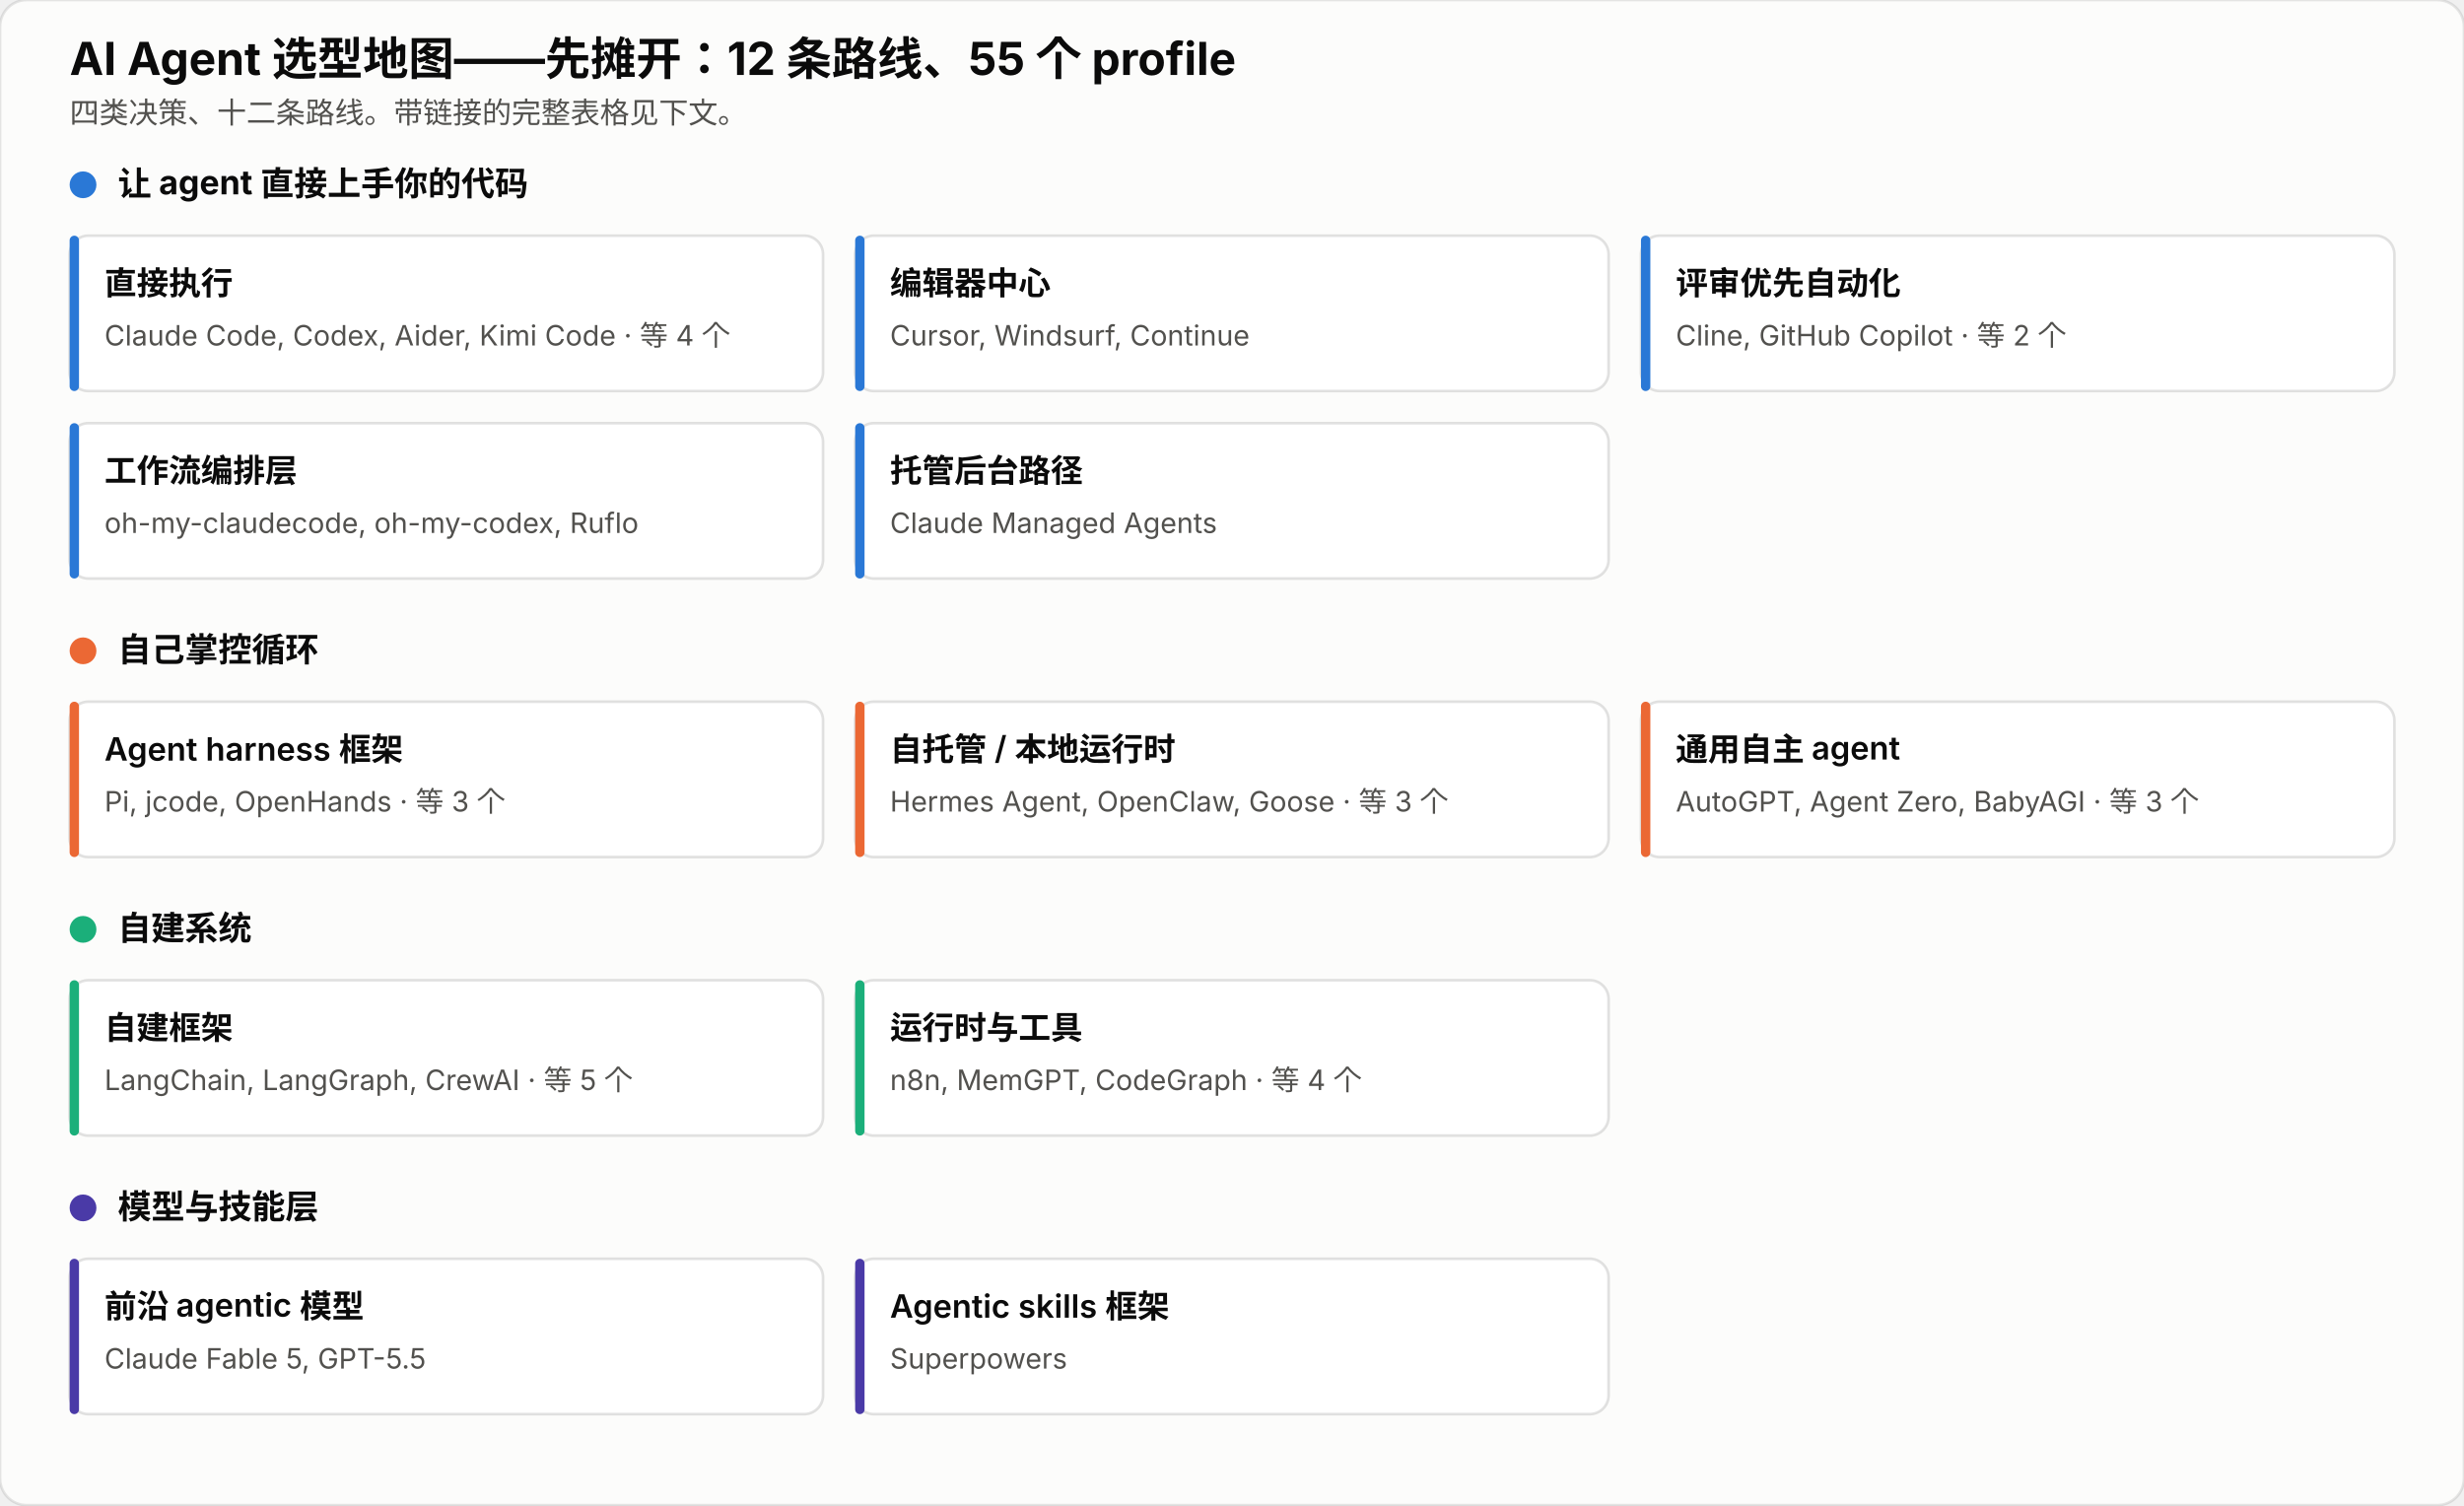
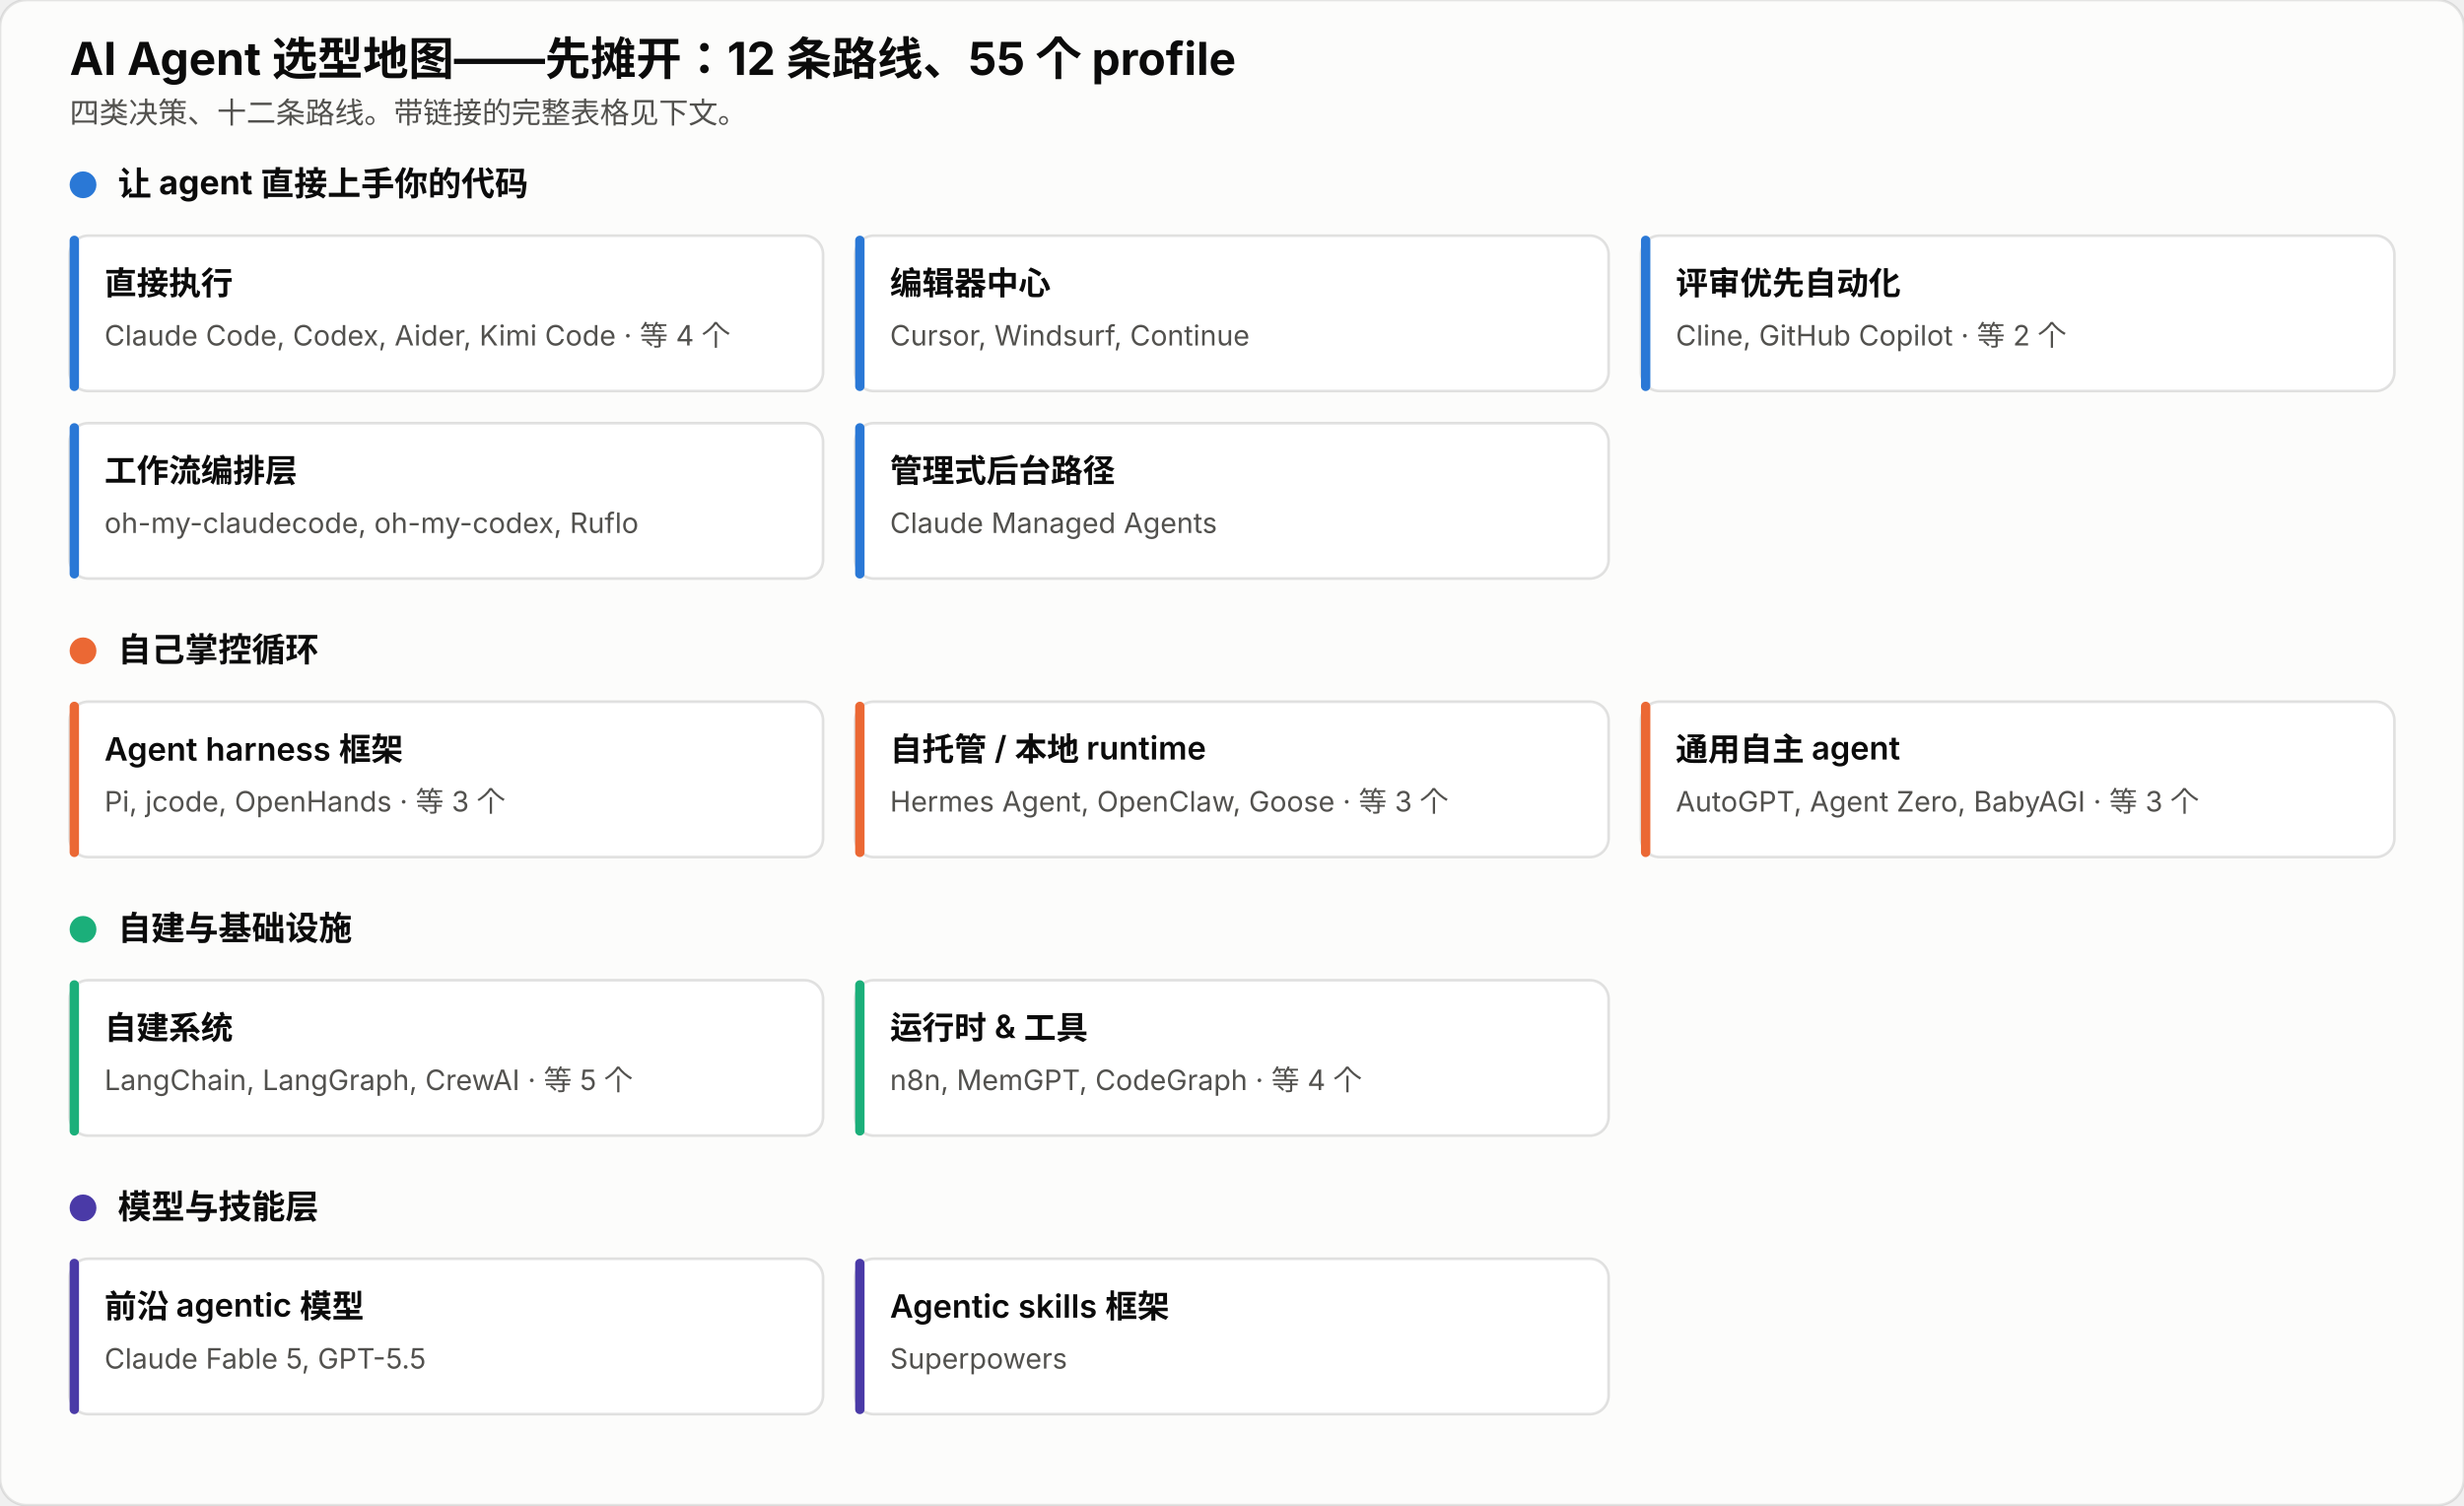
<svg xmlns="http://www.w3.org/2000/svg" width="920" height="562" viewBox="0 0 920 562" font-family="system-ui, -apple-system, sans-serif">
  <rect width="920" height="562" rx="10" fill="#fcfcfb" stroke="rgba(11,11,11,0.10)" />
  <text x="26" y="28" font-size="17" font-weight="700" fill="#0b0b0b">AI Agent 选型地图——先摊开：12 条路线、55 个 profile</text>
  <text x="26" y="46" font-size="11" fill="#52514e">四类决策、十二条路线。带链接的完整表格见下文。</text>
  <circle cx="31" cy="69" r="5" fill="#2a78d6" />
  <text x="44" y="73" font-size="12.5" font-weight="700" fill="#0b0b0b">让 agent 直接上手你的代码</text>
  <rect x="26.0" y="88.0" width="281.3" height="58" rx="7" fill="#ffffff" stroke="rgba(11,11,11,0.12)" />
  <rect x="26.0" y="88.0" width="3.5" height="58" rx="1.75" fill="#2a78d6" />
  <text x="39.0" y="110.0" font-size="12" font-weight="600" fill="#0b0b0b">直接执行</text>
  <text x="39.0" y="129.0" font-size="10.5" fill="#52514e">Claude Code, Codex, Aider, Kimi Code · 等 4 个</text>
  <rect x="319.3" y="88.0" width="281.3" height="58" rx="7" fill="#ffffff" stroke="rgba(11,11,11,0.12)" />
  <rect x="319.3" y="88.0" width="3.5" height="58" rx="1.75" fill="#2a78d6" />
  <text x="332.3" y="110.0" font-size="12" font-weight="600" fill="#0b0b0b">编辑器中心</text>
  <text x="332.3" y="129.0" font-size="10.5" fill="#52514e">Cursor, Windsurf, Continue</text>
  <rect x="612.7" y="88.0" width="281.3" height="58" rx="7" fill="#ffffff" stroke="rgba(11,11,11,0.12)" />
  <rect x="612.7" y="88.0" width="3.5" height="58" rx="1.75" fill="#2a78d6" />
  <text x="625.7" y="110.0" font-size="12" font-weight="600" fill="#0b0b0b">评审优先自动化</text>
  <text x="625.7" y="129.0" font-size="10.5" fill="#52514e">Cline, GitHub Copilot · 等 2 个</text>
  <rect x="26.0" y="158.0" width="281.3" height="58" rx="7" fill="#ffffff" stroke="rgba(11,11,11,0.12)" />
  <rect x="26.0" y="158.0" width="3.5" height="58" rx="1.75" fill="#2a78d6" />
  <text x="39.0" y="180.0" font-size="12" font-weight="600" fill="#0b0b0b">工作流编排层</text>
  <text x="39.0" y="199.0" font-size="10.5" fill="#52514e">oh-my-claudecode, oh-my-codex, Ruflo</text>
  <rect x="319.3" y="158.0" width="281.3" height="58" rx="7" fill="#ffffff" stroke="rgba(11,11,11,0.12)" />
  <rect x="319.3" y="158.0" width="3.5" height="58" rx="1.75" fill="#2a78d6" />
-   <text x="332.3" y="180.0" font-size="12" font-weight="600" fill="#0b0b0b">托管后台路径</text>
+   <text x="332.3" y="180.0" font-size="12" font-weight="600" fill="#0b0b0b">管理式后台路径</text>
  <text x="332.3" y="199.0" font-size="10.5" fill="#52514e">Claude Managed Agents</text>
  <circle cx="31" cy="243" r="5" fill="#eb6834" />
  <text x="44" y="247" font-size="12.5" font-weight="700" fill="#0b0b0b">自己掌控循环</text>
  <rect x="26.0" y="262.0" width="281.3" height="58" rx="7" fill="#ffffff" stroke="rgba(11,11,11,0.12)" />
  <rect x="26.0" y="262.0" width="3.5" height="58" rx="1.75" fill="#eb6834" />
  <text x="39.0" y="284.0" font-size="12" font-weight="600" fill="#0b0b0b">Agent harness 框架</text>
  <text x="39.0" y="303.0" font-size="10.5" fill="#52514e">Pi, jcode, OpenHands · 等 3 个</text>
  <rect x="319.3" y="262.0" width="281.3" height="58" rx="7" fill="#ffffff" stroke="rgba(11,11,11,0.12)" />
  <rect x="319.3" y="262.0" width="3.5" height="58" rx="1.75" fill="#eb6834" />
-   <text x="332.3" y="284.0" font-size="12" font-weight="600" fill="#0b0b0b">自托管 / 本地运行时</text>
+   <text x="332.3" y="284.0" font-size="12" font-weight="600" fill="#0b0b0b">自托管 / 本地 runtime</text>
  <text x="332.3" y="303.0" font-size="10.5" fill="#52514e">Hermes Agent, OpenClaw, Goose · 等 3 个</text>
  <rect x="612.7" y="262.0" width="281.3" height="58" rx="7" fill="#ffffff" stroke="rgba(11,11,11,0.12)" />
  <rect x="612.7" y="262.0" width="3.5" height="58" rx="1.75" fill="#eb6834" />
  <text x="625.7" y="284.0" font-size="12" font-weight="600" fill="#0b0b0b">通用自主 agent</text>
  <text x="625.7" y="303.0" font-size="10.5" fill="#52514e">AutoGPT, Agent Zero, BabyAGI · 等 3 个</text>
  <circle cx="31" cy="347" r="5" fill="#1baf7a" />
-   <text x="44" y="351" font-size="12.5" font-weight="700" fill="#0b0b0b">自建系统</text>
+   <text x="44" y="351" font-size="12.5" font-weight="700" fill="#0b0b0b">自建与基础设施</text>
  <rect x="26.0" y="366.0" width="281.3" height="58" rx="7" fill="#ffffff" stroke="rgba(11,11,11,0.12)" />
  <rect x="26.0" y="366.0" width="3.5" height="58" rx="1.75" fill="#1baf7a" />
-   <text x="39.0" y="388.0" font-size="12" font-weight="600" fill="#0b0b0b">自建框架</text>
+   <text x="39.0" y="388.0" font-size="12" font-weight="600" fill="#0b0b0b">自建系统</text>
  <text x="39.0" y="407.0" font-size="10.5" fill="#52514e">LangChain, LangGraph, CrewAI · 等 5 个</text>
  <rect x="319.3" y="366.0" width="281.3" height="58" rx="7" fill="#ffffff" stroke="rgba(11,11,11,0.12)" />
  <rect x="319.3" y="366.0" width="3.5" height="58" rx="1.75" fill="#1baf7a" />
-   <text x="332.3" y="388.0" font-size="12" font-weight="600" fill="#0b0b0b">运行时与工具</text>
+   <text x="332.3" y="388.0" font-size="12" font-weight="600" fill="#0b0b0b">运行时 &amp; 工具</text>
  <text x="332.3" y="407.0" font-size="10.5" fill="#52514e">n8n, MemGPT, CodeGraph · 等 4 个</text>
  <circle cx="31" cy="451" r="5" fill="#4a3aa7" />
  <text x="44" y="455" font-size="12.5" font-weight="700" fill="#0b0b0b">模型与技能层</text>
  <rect x="26.0" y="470.0" width="281.3" height="58" rx="7" fill="#ffffff" stroke="rgba(11,11,11,0.12)" />
  <rect x="26.0" y="470.0" width="3.5" height="58" rx="1.75" fill="#4a3aa7" />
  <text x="39.0" y="492.0" font-size="12" font-weight="600" fill="#0b0b0b">前沿 agentic 模型</text>
  <text x="39.0" y="511.0" font-size="10.5" fill="#52514e">Claude Fable 5, GPT-5.5</text>
  <rect x="319.3" y="470.0" width="281.3" height="58" rx="7" fill="#ffffff" stroke="rgba(11,11,11,0.12)" />
  <rect x="319.3" y="470.0" width="3.5" height="58" rx="1.75" fill="#4a3aa7" />
  <text x="332.3" y="492.0" font-size="12" font-weight="600" fill="#0b0b0b">Agentic skills 框架</text>
  <text x="332.3" y="511.0" font-size="10.5" fill="#52514e">Superpowers</text>
</svg>
